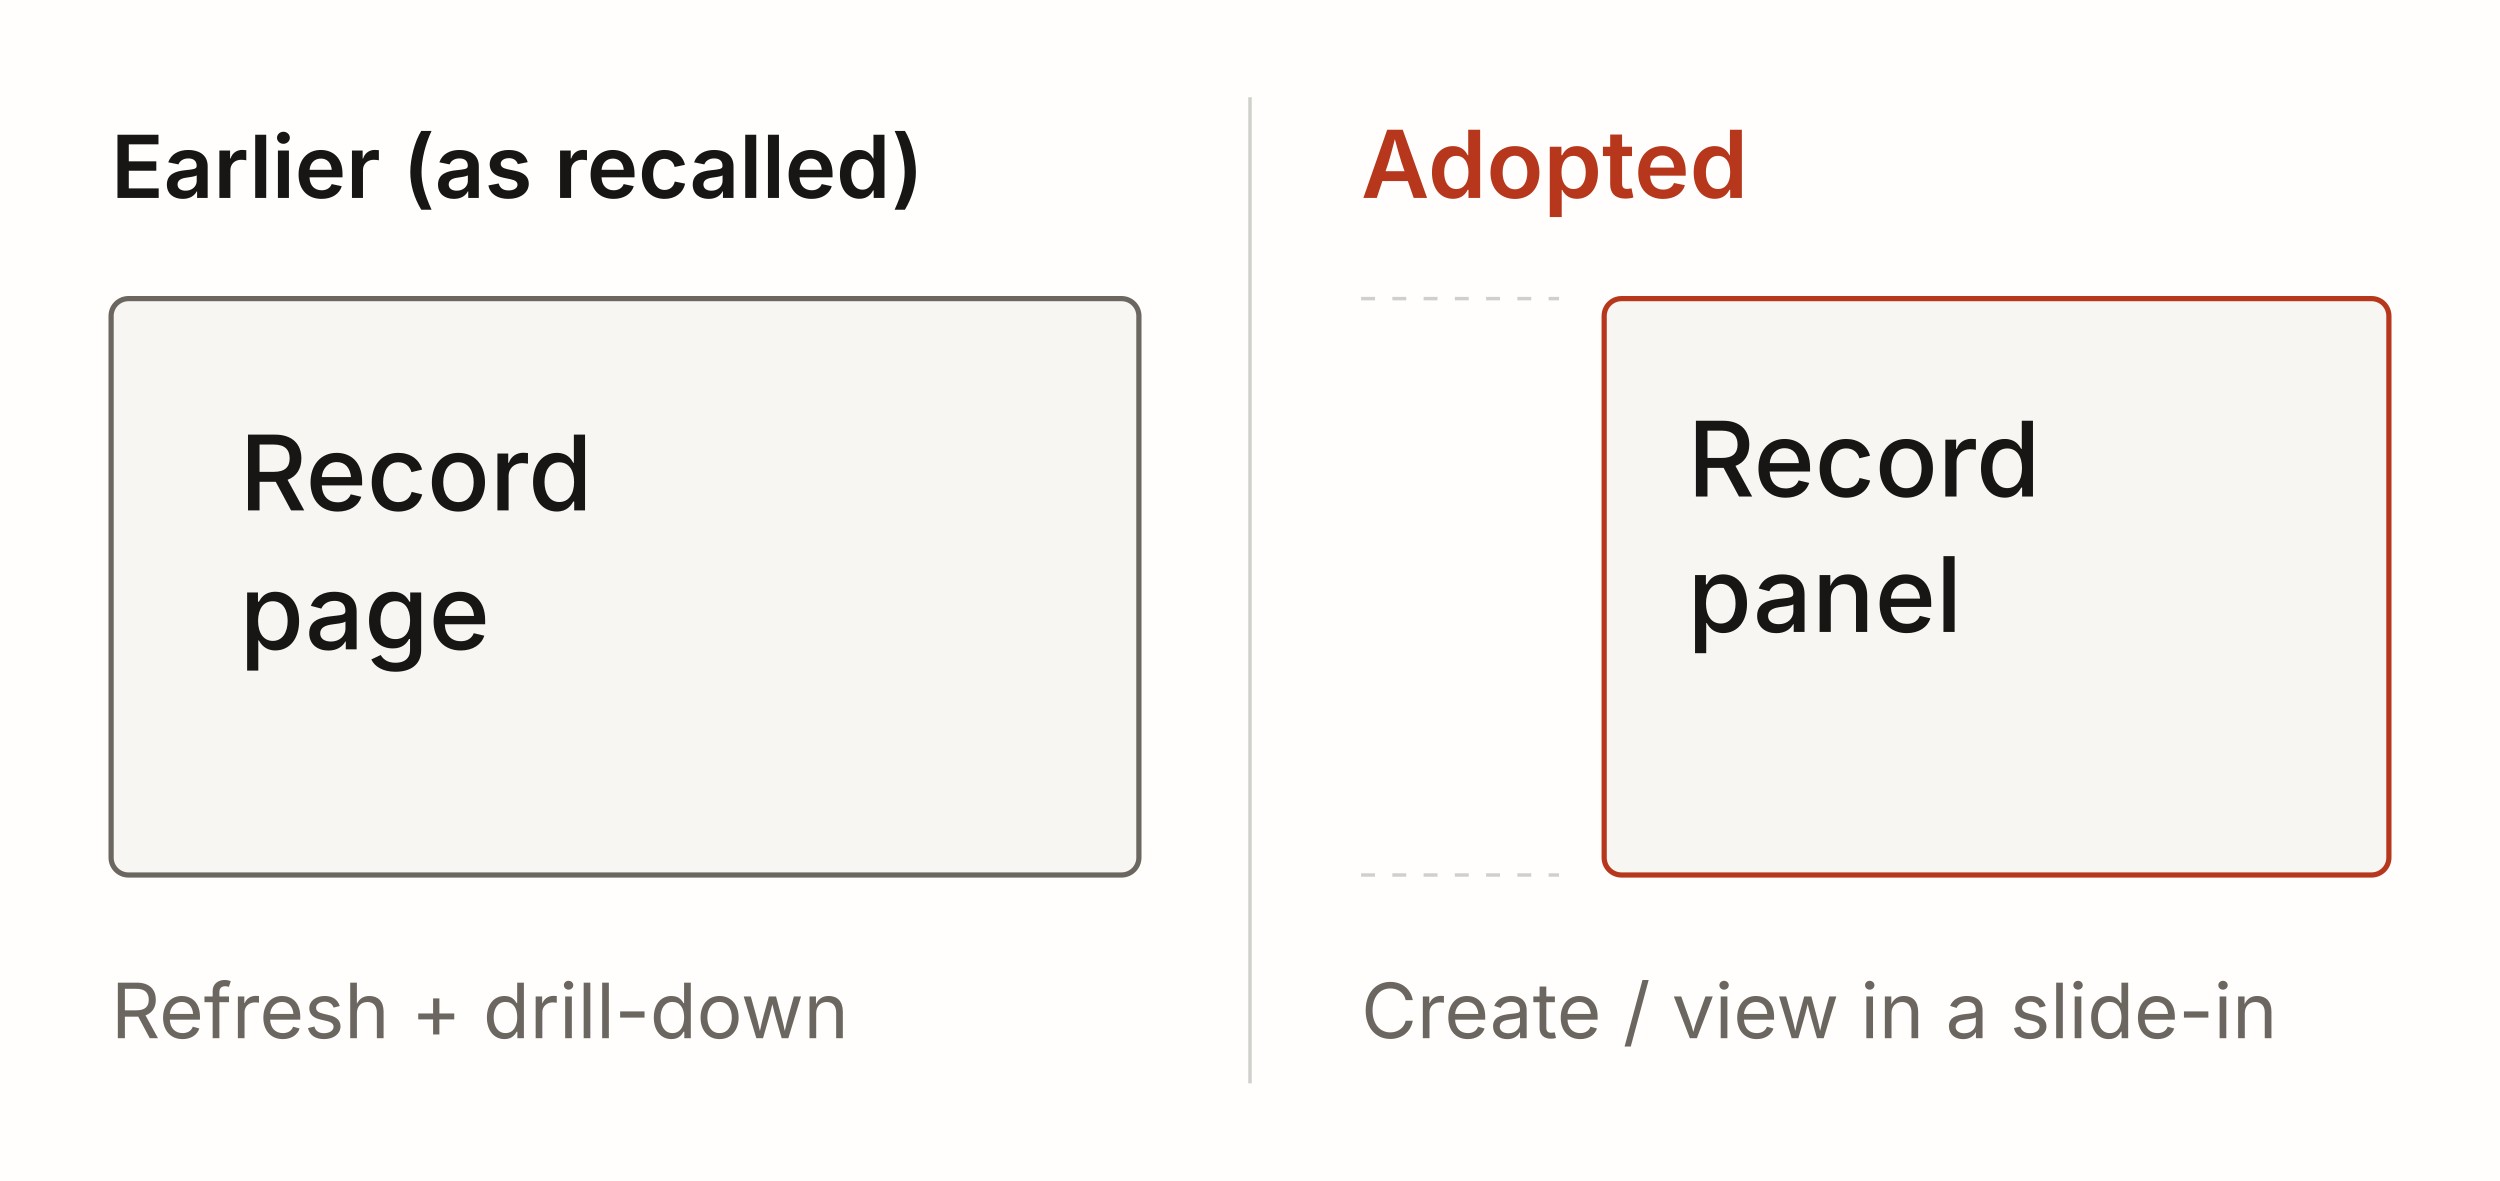
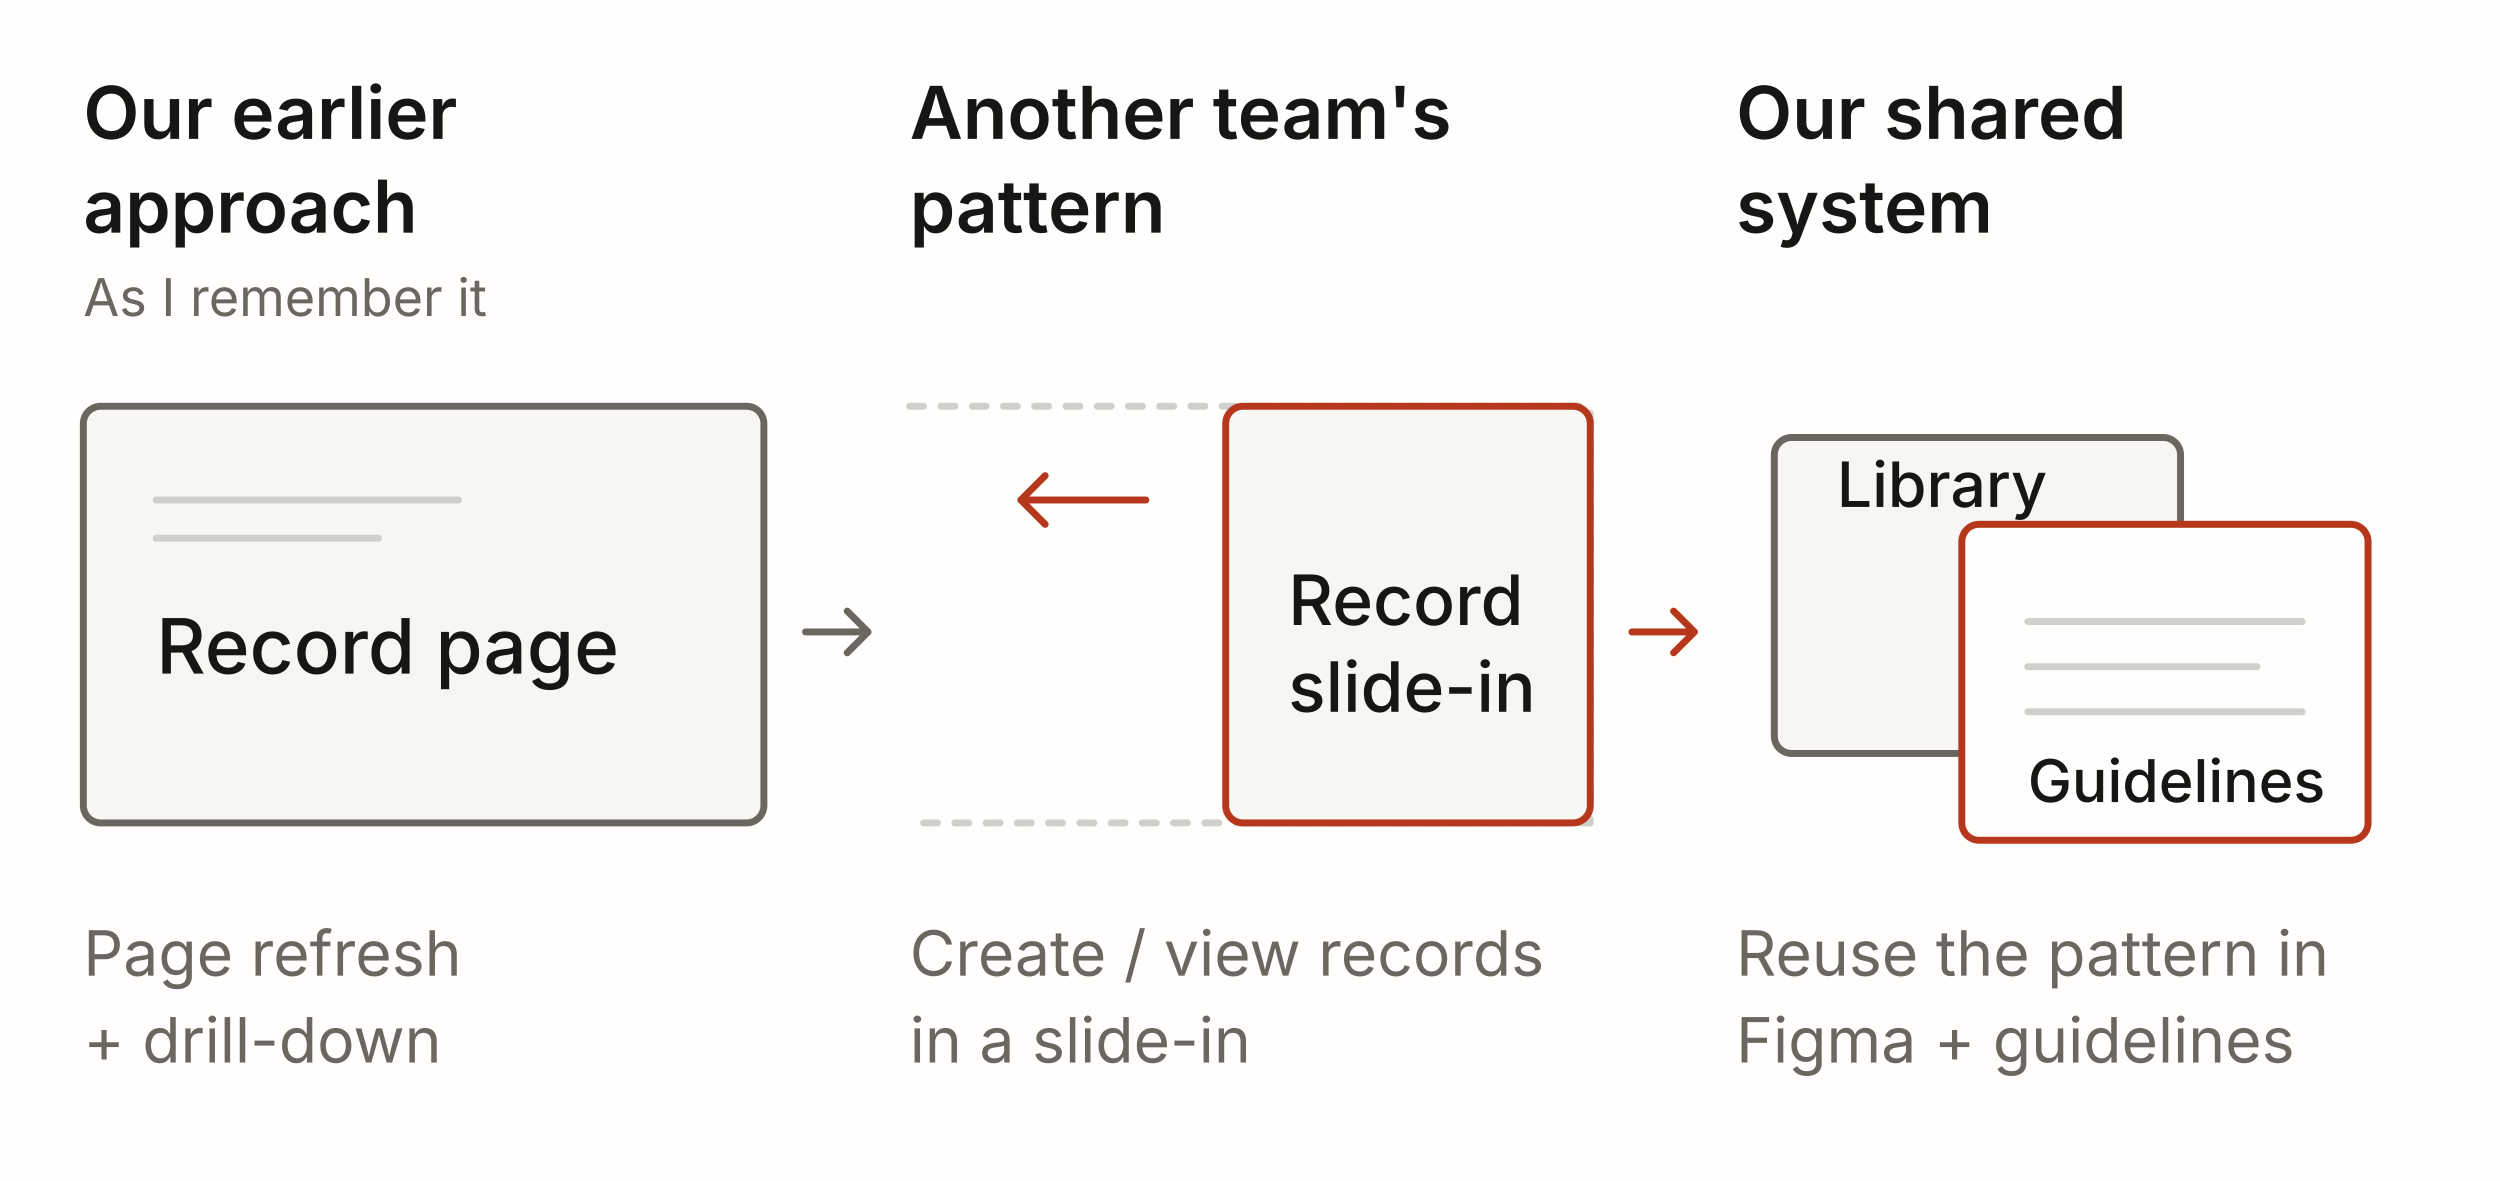
<svg xmlns="http://www.w3.org/2000/svg" viewBox="0 0 720 340" role="img" aria-labelledby="title desc">
  <rect width="720" height="340" fill="#fffefc" />
-   <path d="M360 28V312" stroke="#cfcfcc" />
-   <g font-family="Inter, Arial, sans-serif">
-     <text x="32" y="57" font-size="25" font-weight="600" fill="#171614">Earlier (as recalled)</text>
-     <text x="392" y="57" font-size="27" font-weight="600" fill="#b7371c">Adopted</text>
+   <g font-family="Inter, Arial, sans-serif" fill="#171614">
+     <g font-size="21" font-weight="600">
+       <text x="24" y="40">Our earlier</text>
+       <text x="24" y="67">approach</text>
+       <text x="262" y="40">Another team's</text>
+       <text x="262" y="67">pattern</text>
+       <text x="500" y="40">Our shared</text>
+       <text x="500" y="67">system</text>
+     </g>
+     <text x="24" y="91" font-size="15" fill="#6b665f">As I remember it</text>
  </g>
-   <rect x="32" y="86" width="296" height="166" rx="5" fill="#f7f6f2" stroke="#6b665f" stroke-width="1.5" />
-   <path d="M392 86H449M392 252H449" stroke="#cfcfcc" stroke-dasharray="4 5" />
-   <rect x="462" y="86" width="226" height="166" rx="5" fill="#f7f6f2" stroke="#b7371c" stroke-width="1.5" />
+   <g fill="none" stroke-linecap="round" stroke-linejoin="round" stroke-width="2">
+     <path d="M232 182H250M244 176L250 182L244 188" stroke="#6b665f" />
+     <path d="M470 182H488M482 176L488 182L482 188" stroke="#b7371c" />
+     <rect x="24" y="117" width="196" height="120" rx="5" fill="#f7f6f2" stroke="#6b665f" />
+     <path d="M45 144H132M45 155H109" stroke="#cfcfcc" />
+     <path d="M262 117H458V237H262" stroke="#cfcfcc" stroke-dasharray="4 5" />
+     <rect x="353" y="117" width="105" height="120" rx="5" fill="#f7f6f2" stroke="#b7371c" />
+     <path d="M330 144H294M301 137L294 144L301 151" stroke="#b7371c" />
+     <rect x="511" y="126" width="117" height="91" rx="5" fill="#f7f6f2" stroke="#6b665f" />
+     <rect x="565" y="151" width="117" height="91" rx="5" fill="#fffefc" stroke="#b7371c" />
+     <path d="M584 179H663M584 192H650M584 205H663" stroke="#cfcfcc" />
+   </g>
  <g font-family="Inter, Arial, sans-serif" fill="#171614">
-     <g font-size="30" font-weight="550">
-       <text x="69" y="147">Record</text>
-       <text x="69" y="187">page</text>
-       <text x="486" y="143">Record</text>
-       <text x="486" y="182">panel</text>
-     </g>
-     <g font-size="22" fill="#6b665f">
-       <text x="32" y="299">Refresh + drill-down</text>
-       <text x="392" y="299">Create / view in a slide-in</text>
+     <text x="45" y="194" font-size="22" font-weight="550">Record page</text>
+     <text x="371" y="180" font-size="20" font-weight="550">Record</text>
+     <text x="371" y="205" font-size="20" font-weight="550">slide-in</text>
+     <text x="529" y="146" font-size="18" font-weight="550">Library</text>
+     <text x="584" y="231" font-size="17" font-weight="550">Guidelines</text>
+     <g font-size="18" fill="#6b665f">
+       <text x="24" y="281">Page refresh</text>
+       <text x="24" y="306">+ drill-down</text>
+       <text x="262" y="281">Create / view records</text>
+       <text x="262" y="306">in a slide-in</text>
+       <text x="500" y="281">Reuse the pattern in</text>
+       <text x="500" y="306">Figma + guidelines</text>
    </g>
  </g>
</svg>
